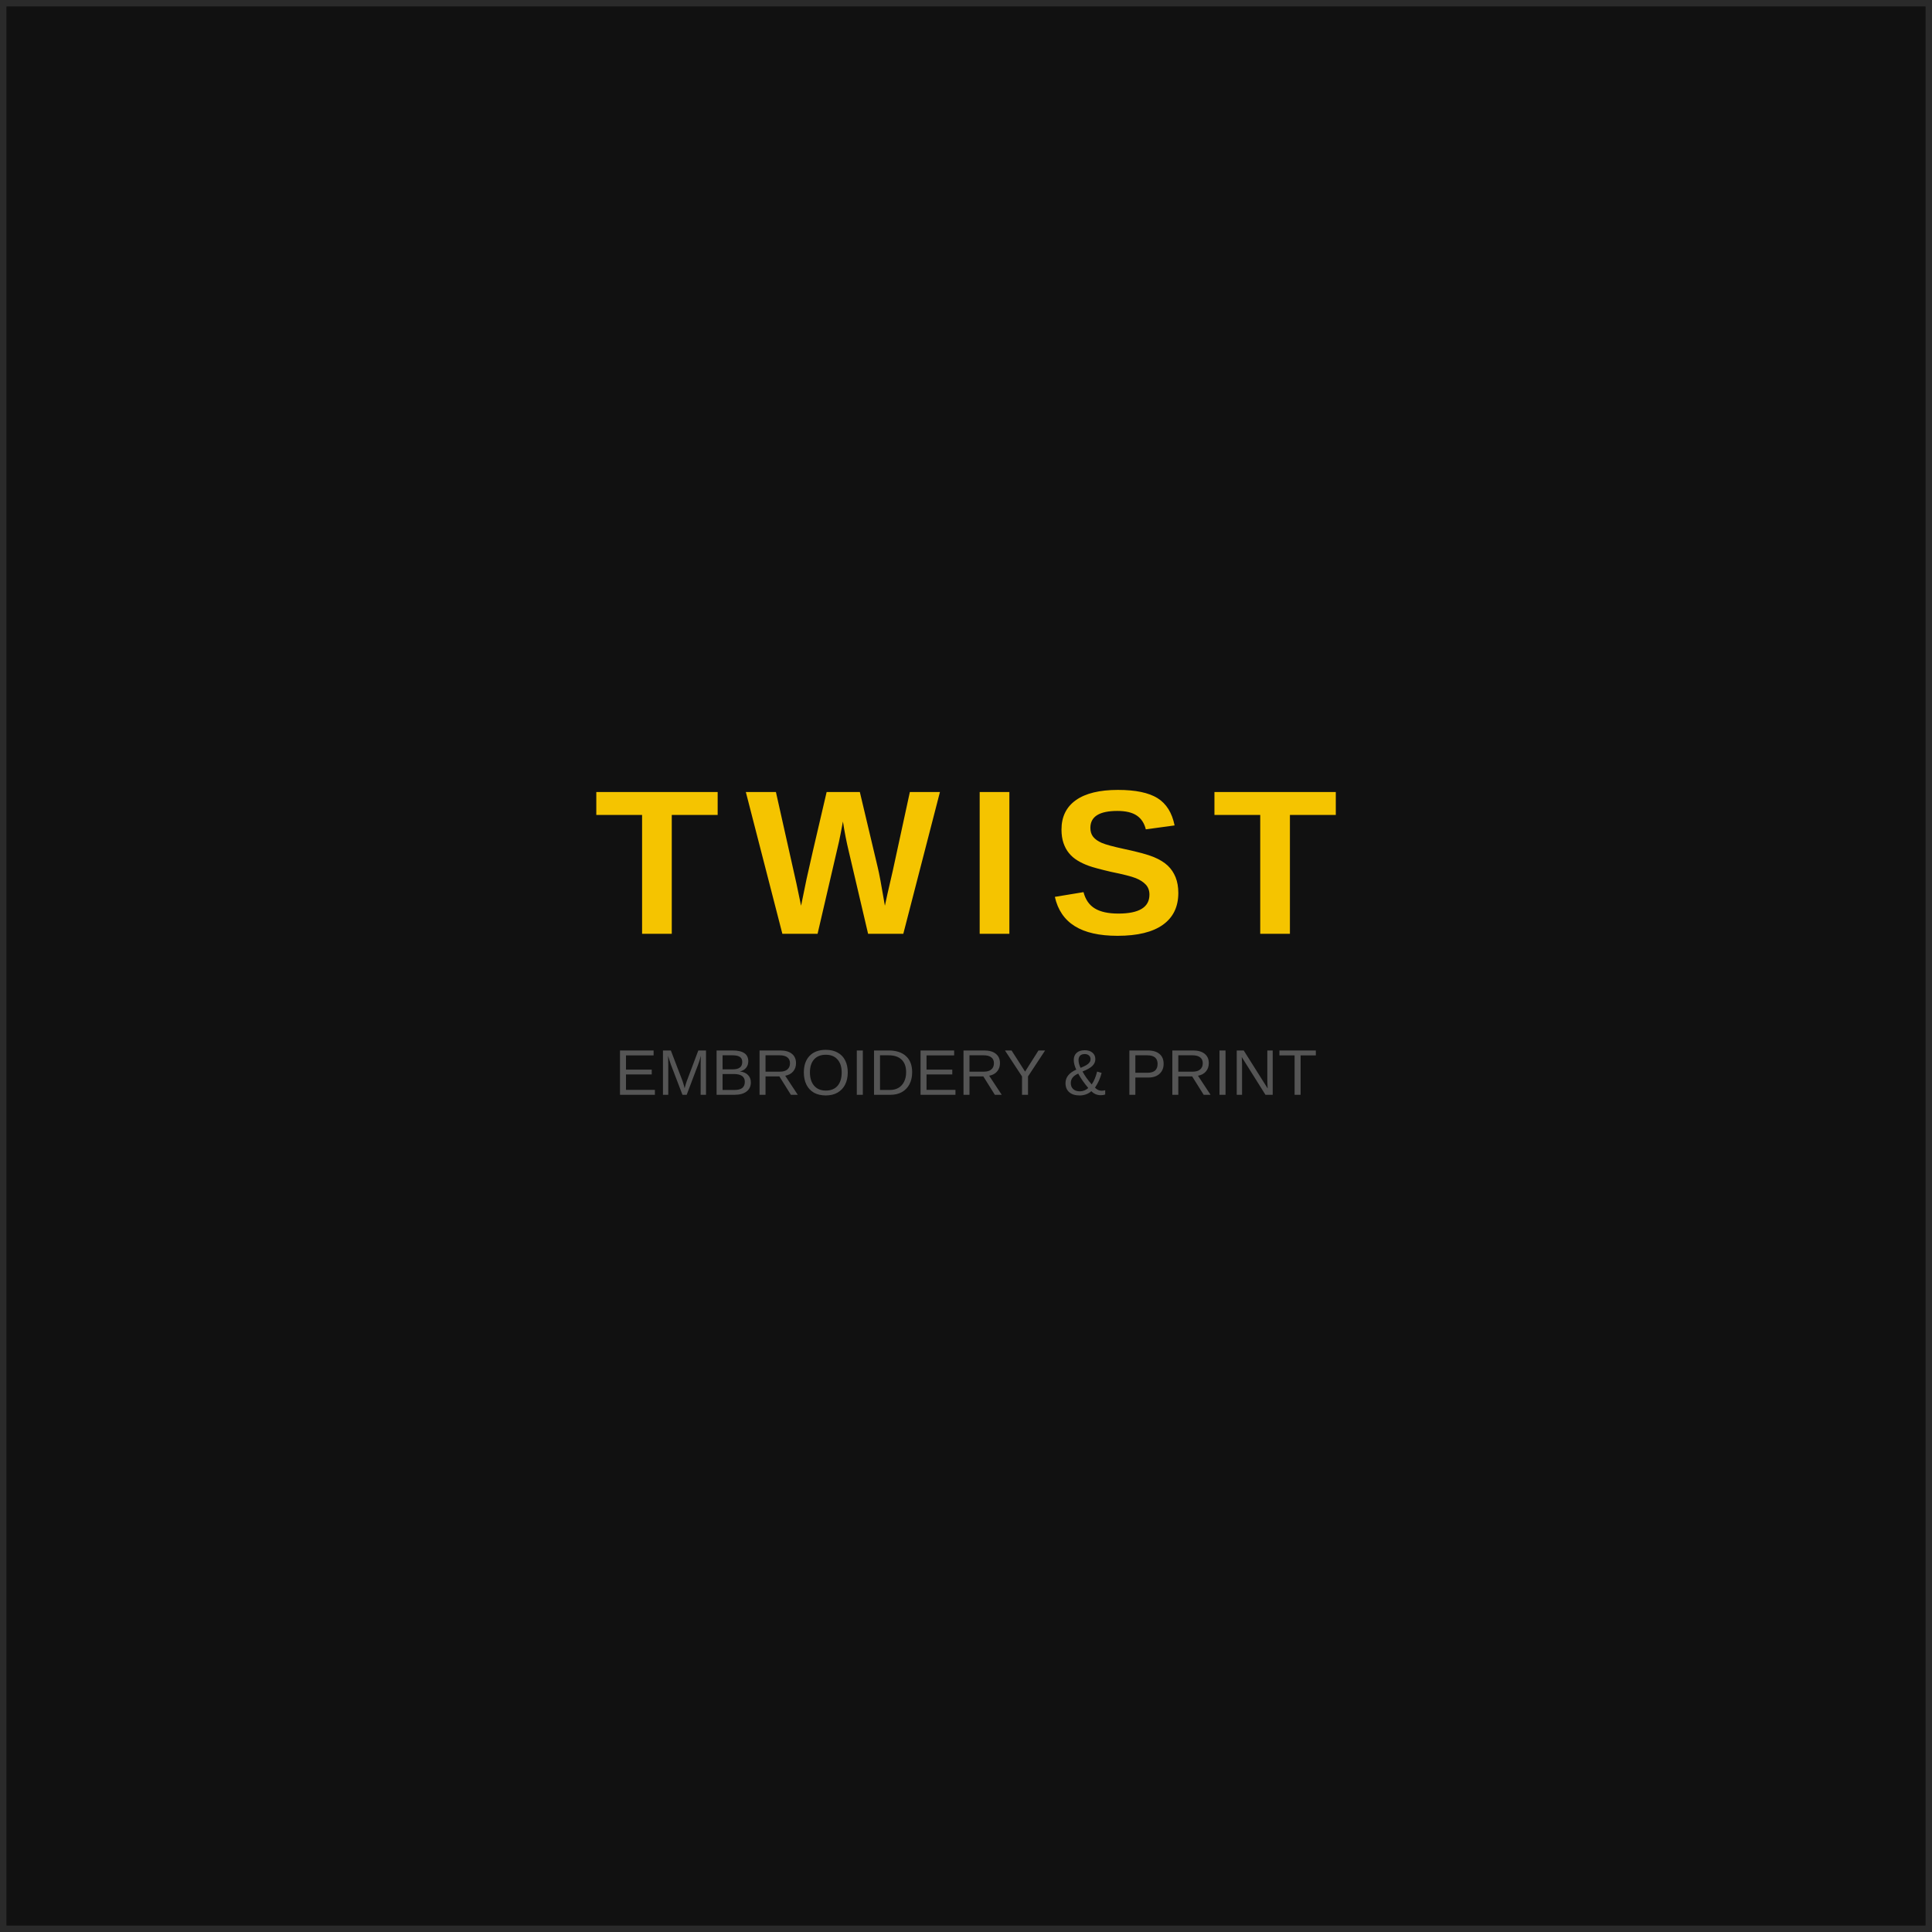
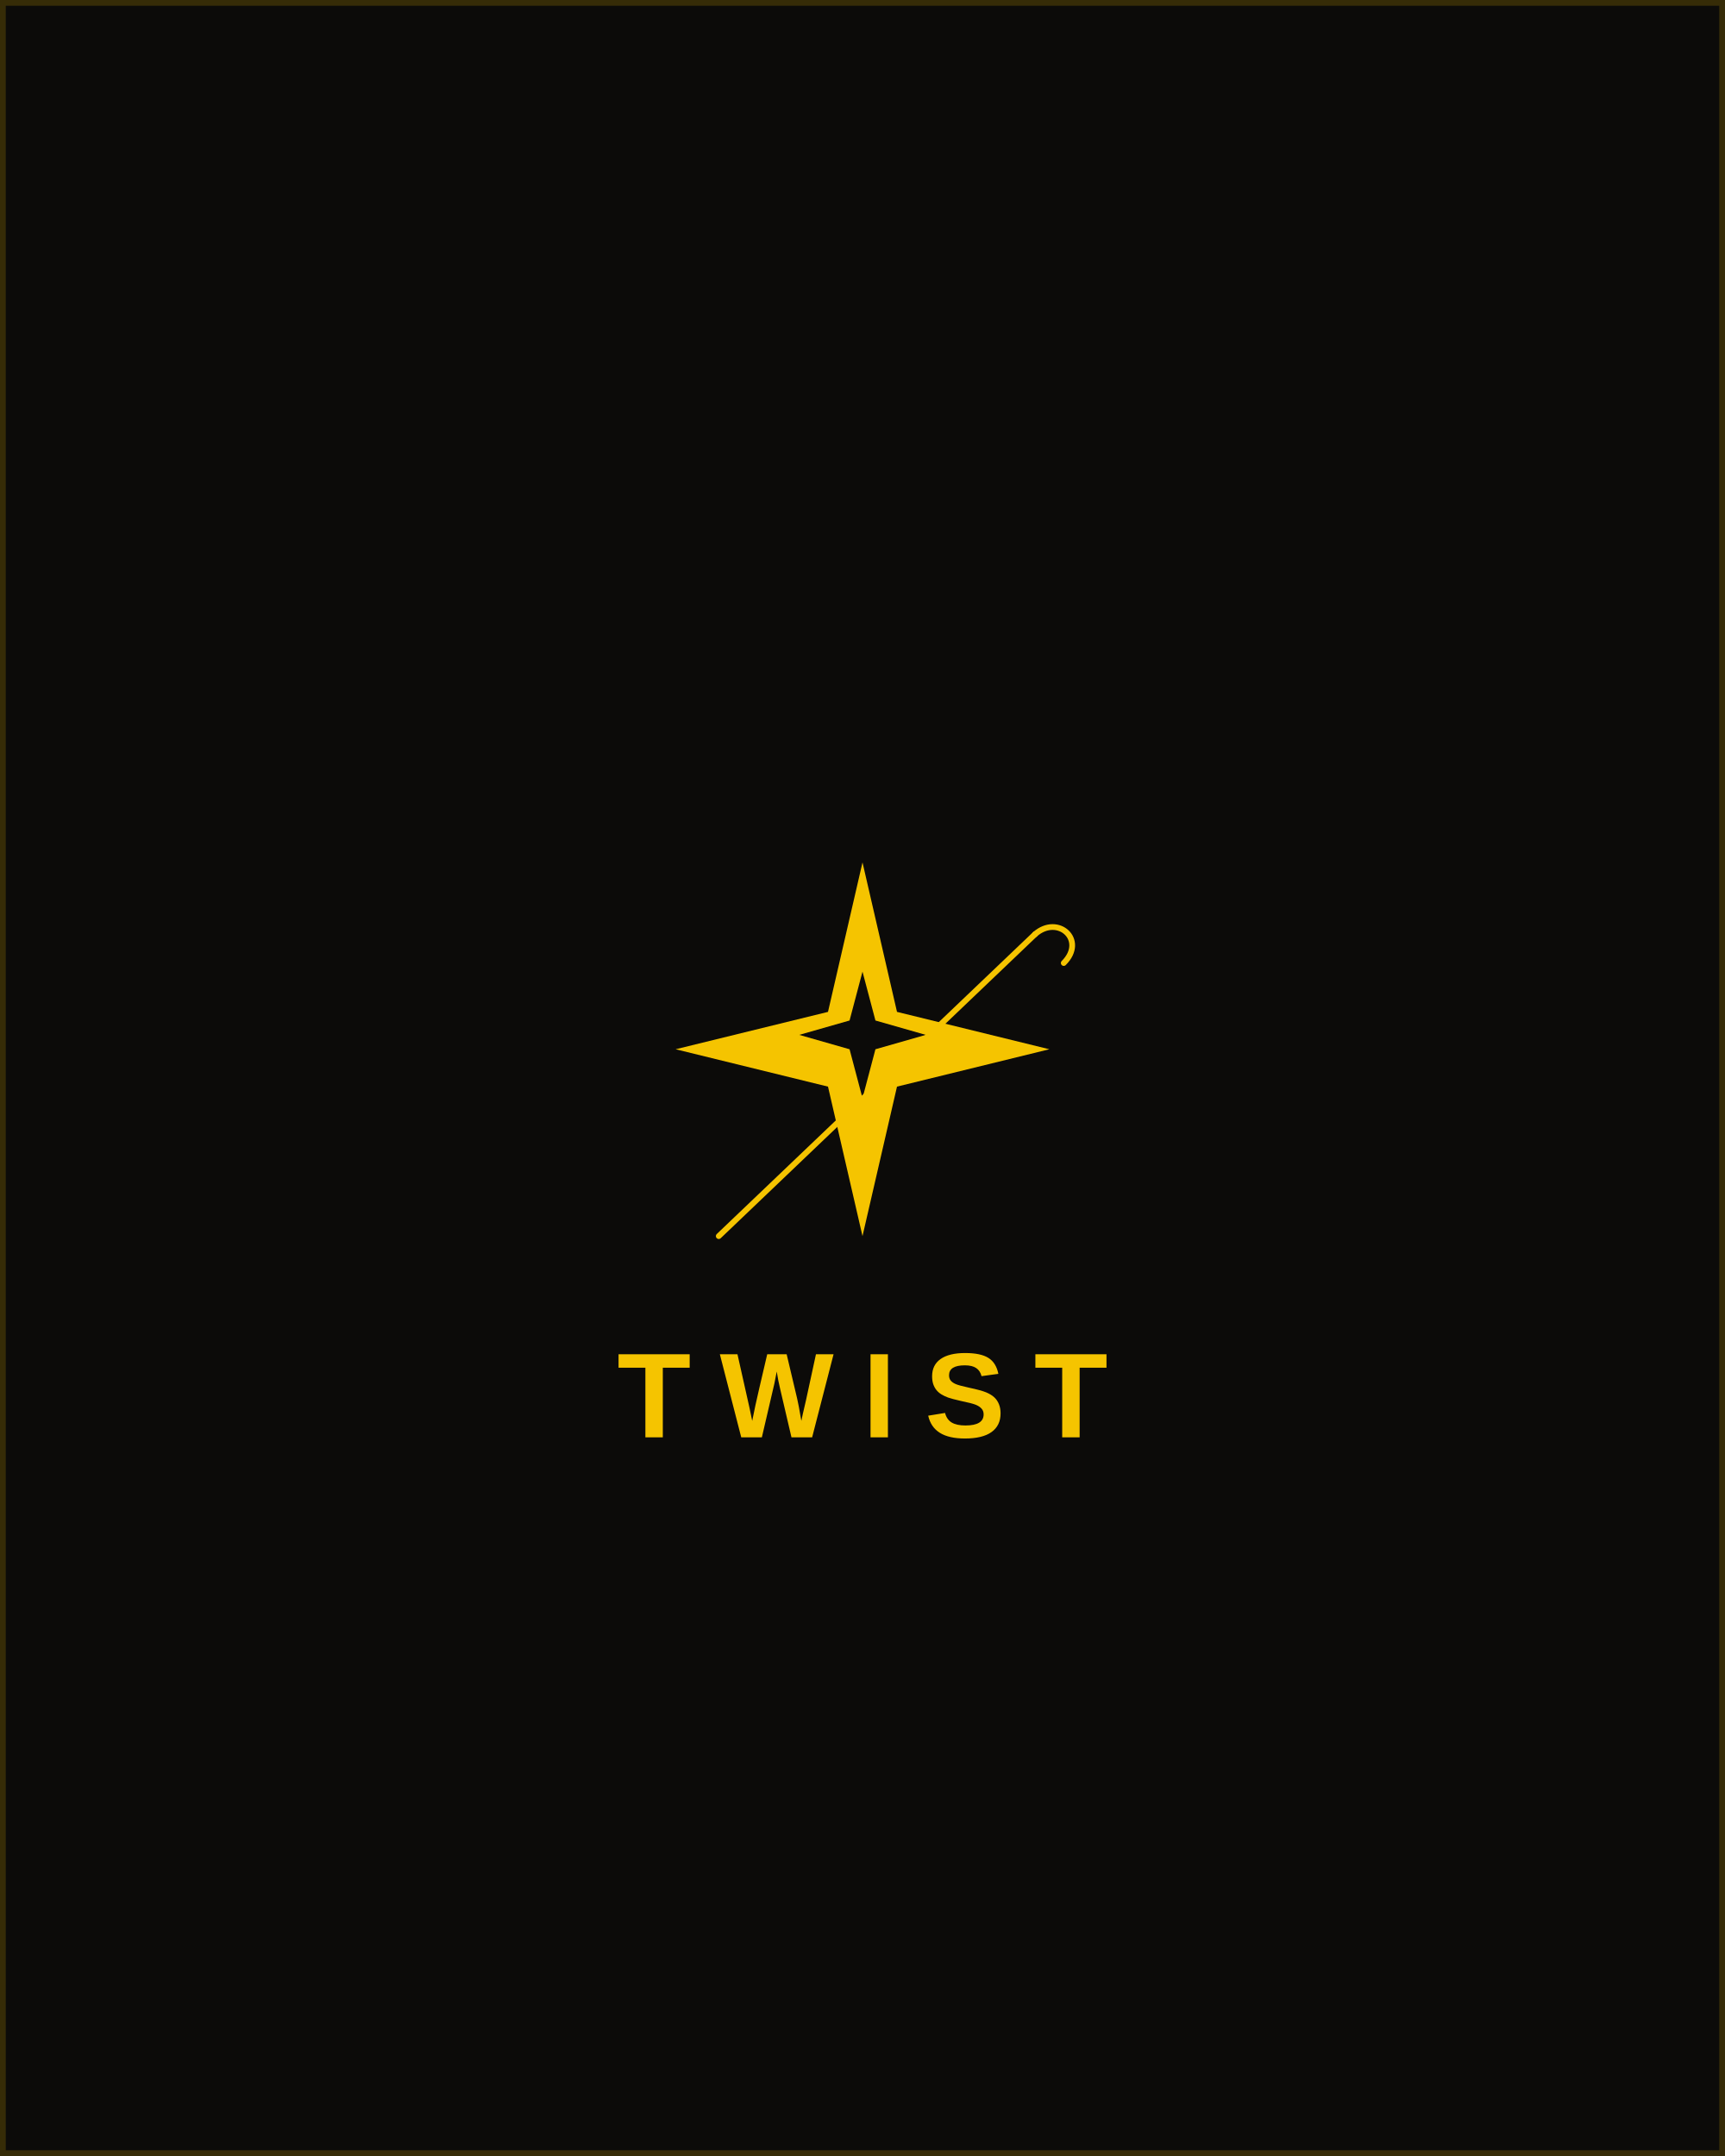
- <svg xmlns="http://www.w3.org/2000/svg" width="600" height="600" viewBox="0 0 600 600">
-   <rect width="600" height="600" fill="#111111" />
-   <rect x="1" y="1" width="598" height="598" fill="none" stroke="#2a2a2a" stroke-width="2" />
-   <text x="300" y="290" font-family="Arial, sans-serif" font-size="64" font-weight="900" fill="#f5c400" text-anchor="middle" letter-spacing="8">TWIST</text>
-   <text x="300" y="340" font-family="Arial, sans-serif" font-size="20" fill="#555555" text-anchor="middle">EMBROIDERY &amp; PRINT</text>
+ <svg xmlns="http://www.w3.org/2000/svg" width="600" height="750" viewBox="0 0 600 750">
+   <rect width="600" height="750" fill="#0c0b09" />
+   <rect x="1" y="1" width="598" height="748" fill="none" stroke="#F5C400" stroke-opacity="0.18" stroke-width="2" />
+   <path fill="#F5C400" d="M300 300 312 352 365 365 312 378 300 430 288 378 235 365 288 352Z" />
+   <path fill="#0c0b09" d="M300 338 304.5 355 322 360 304.5 365 300 382 295.5 365 278 360 295.5 355Z" />
+   <g stroke="#F5C400" stroke-width="2" stroke-linecap="round" fill="none">
+     <path d="M250 430 360 325" />
+     <path d="M360 325c8-7 18 2 10 10" />
+   </g>
+   <text x="300" y="500" font-family="Arial Black, Arial, sans-serif" font-size="42" font-weight="800" fill="#F5C400" text-anchor="middle" letter-spacing="10">TWIST</text>
</svg>
